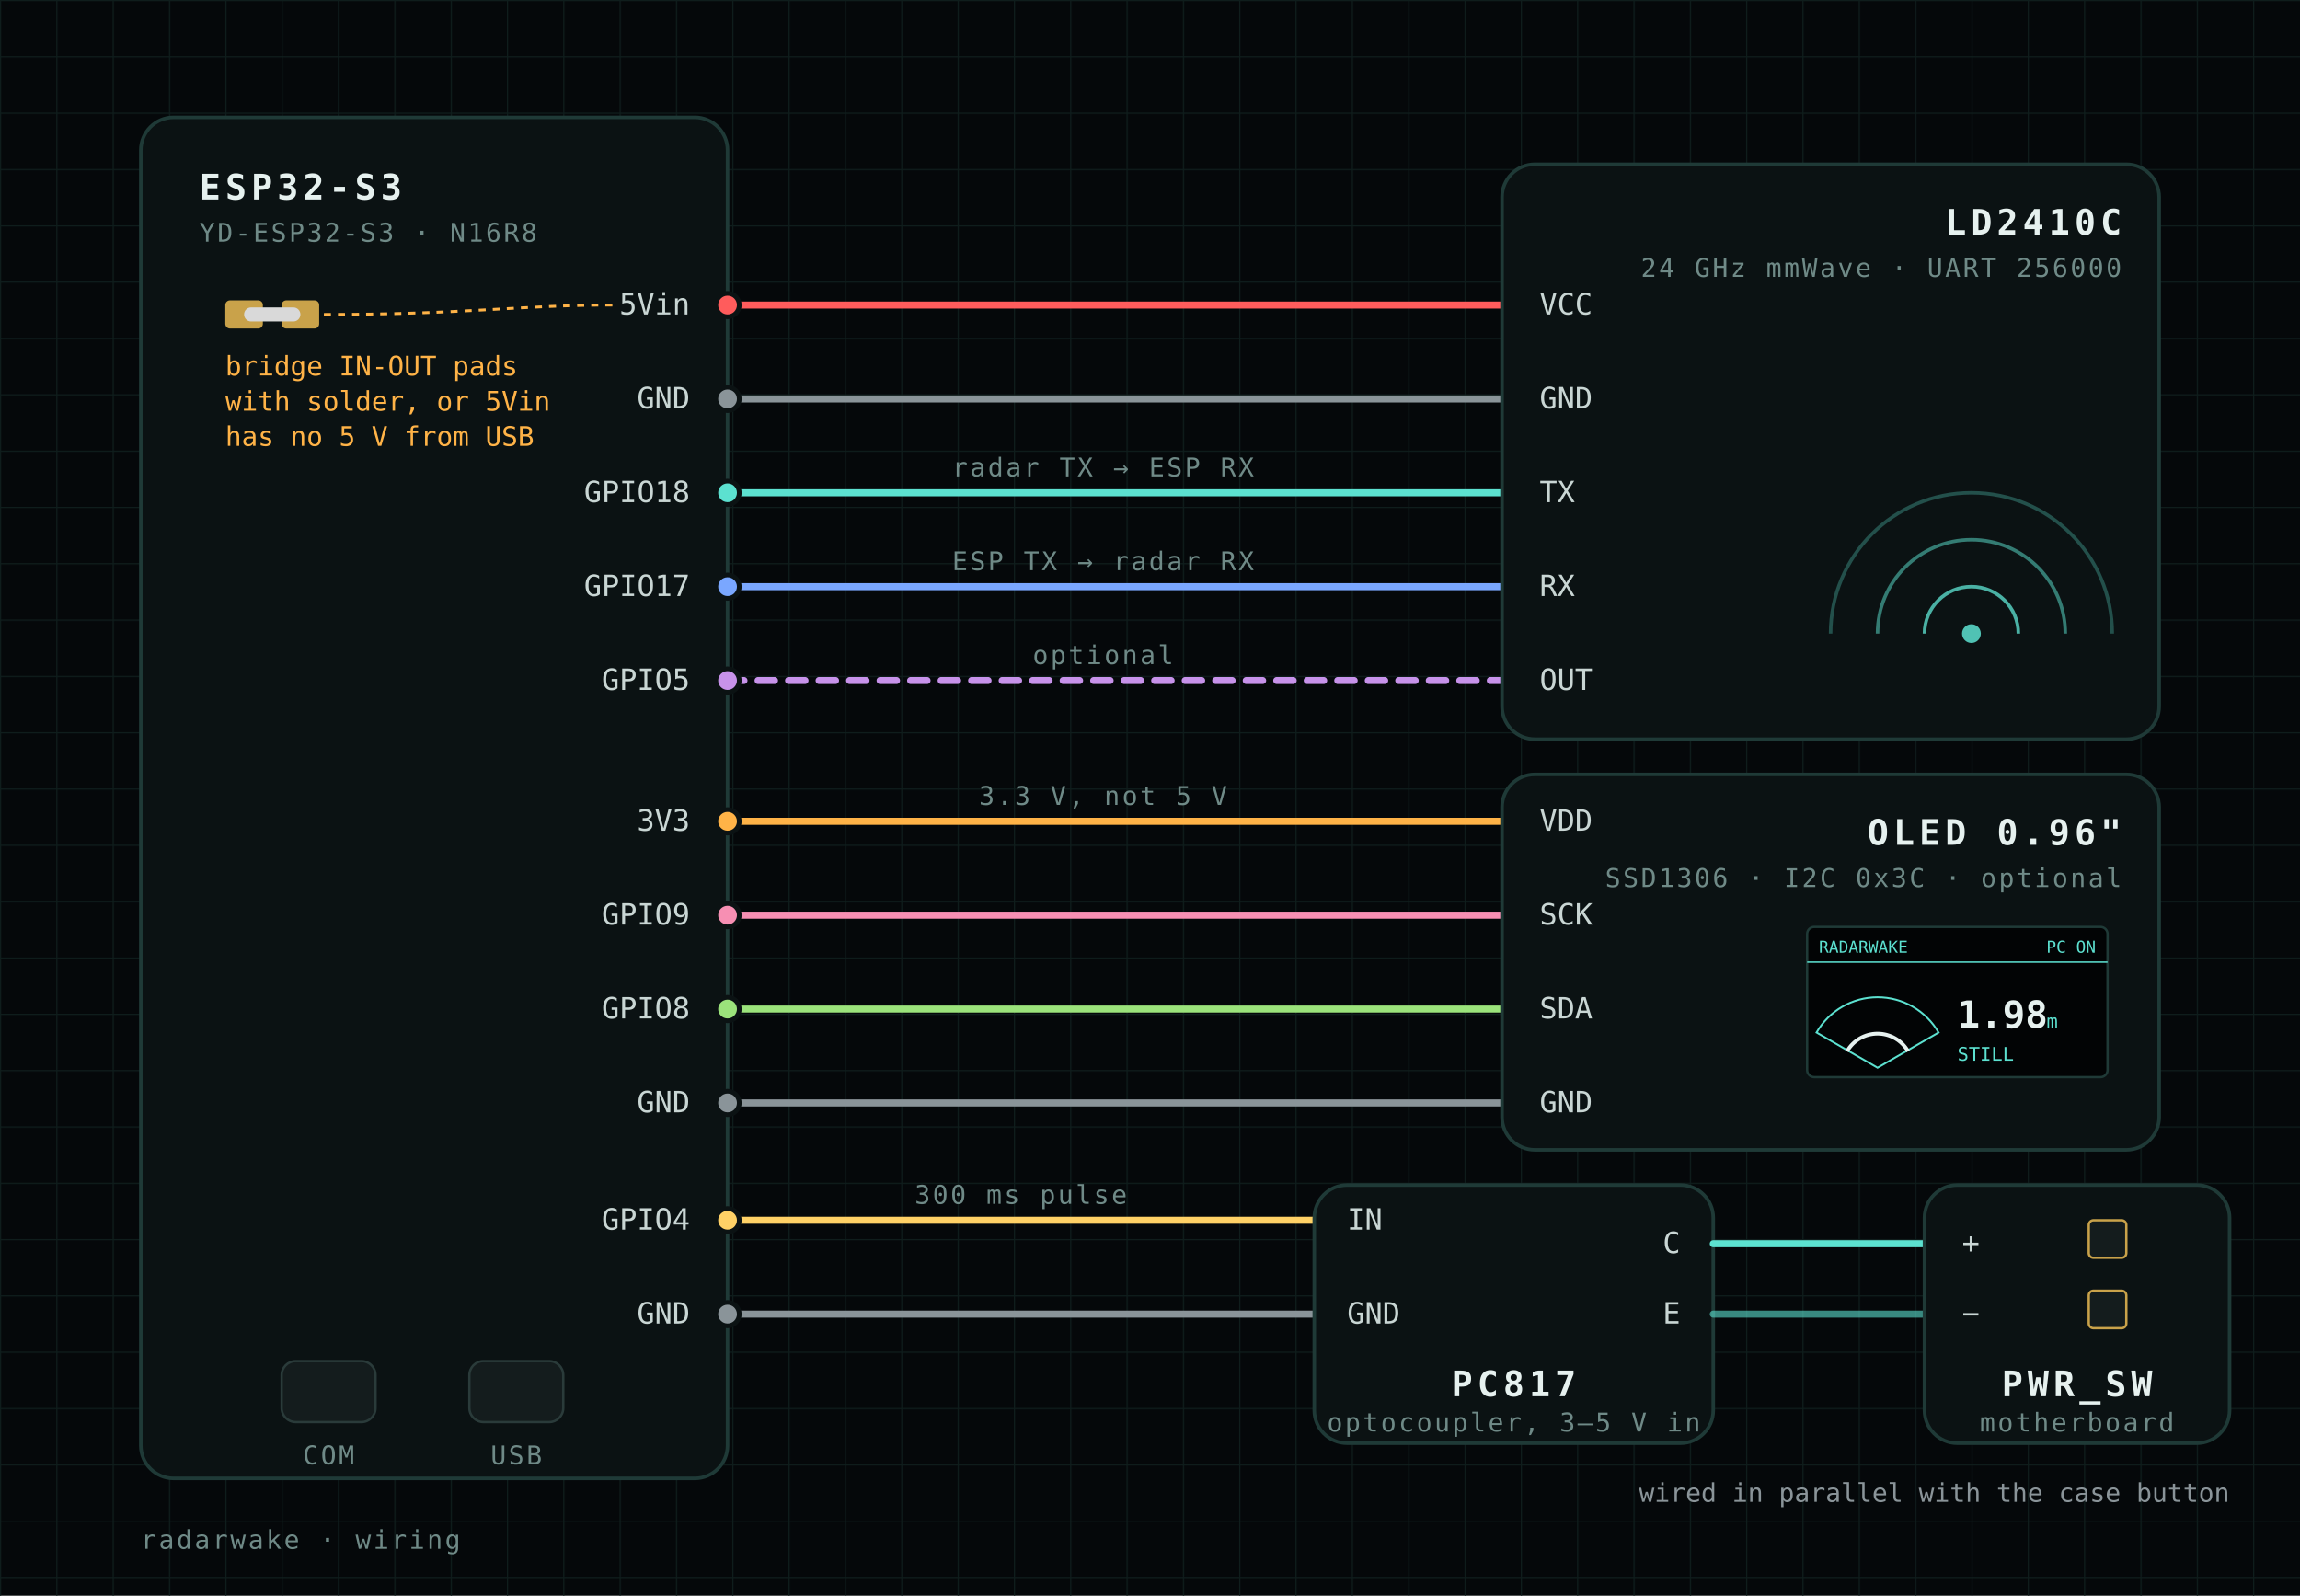
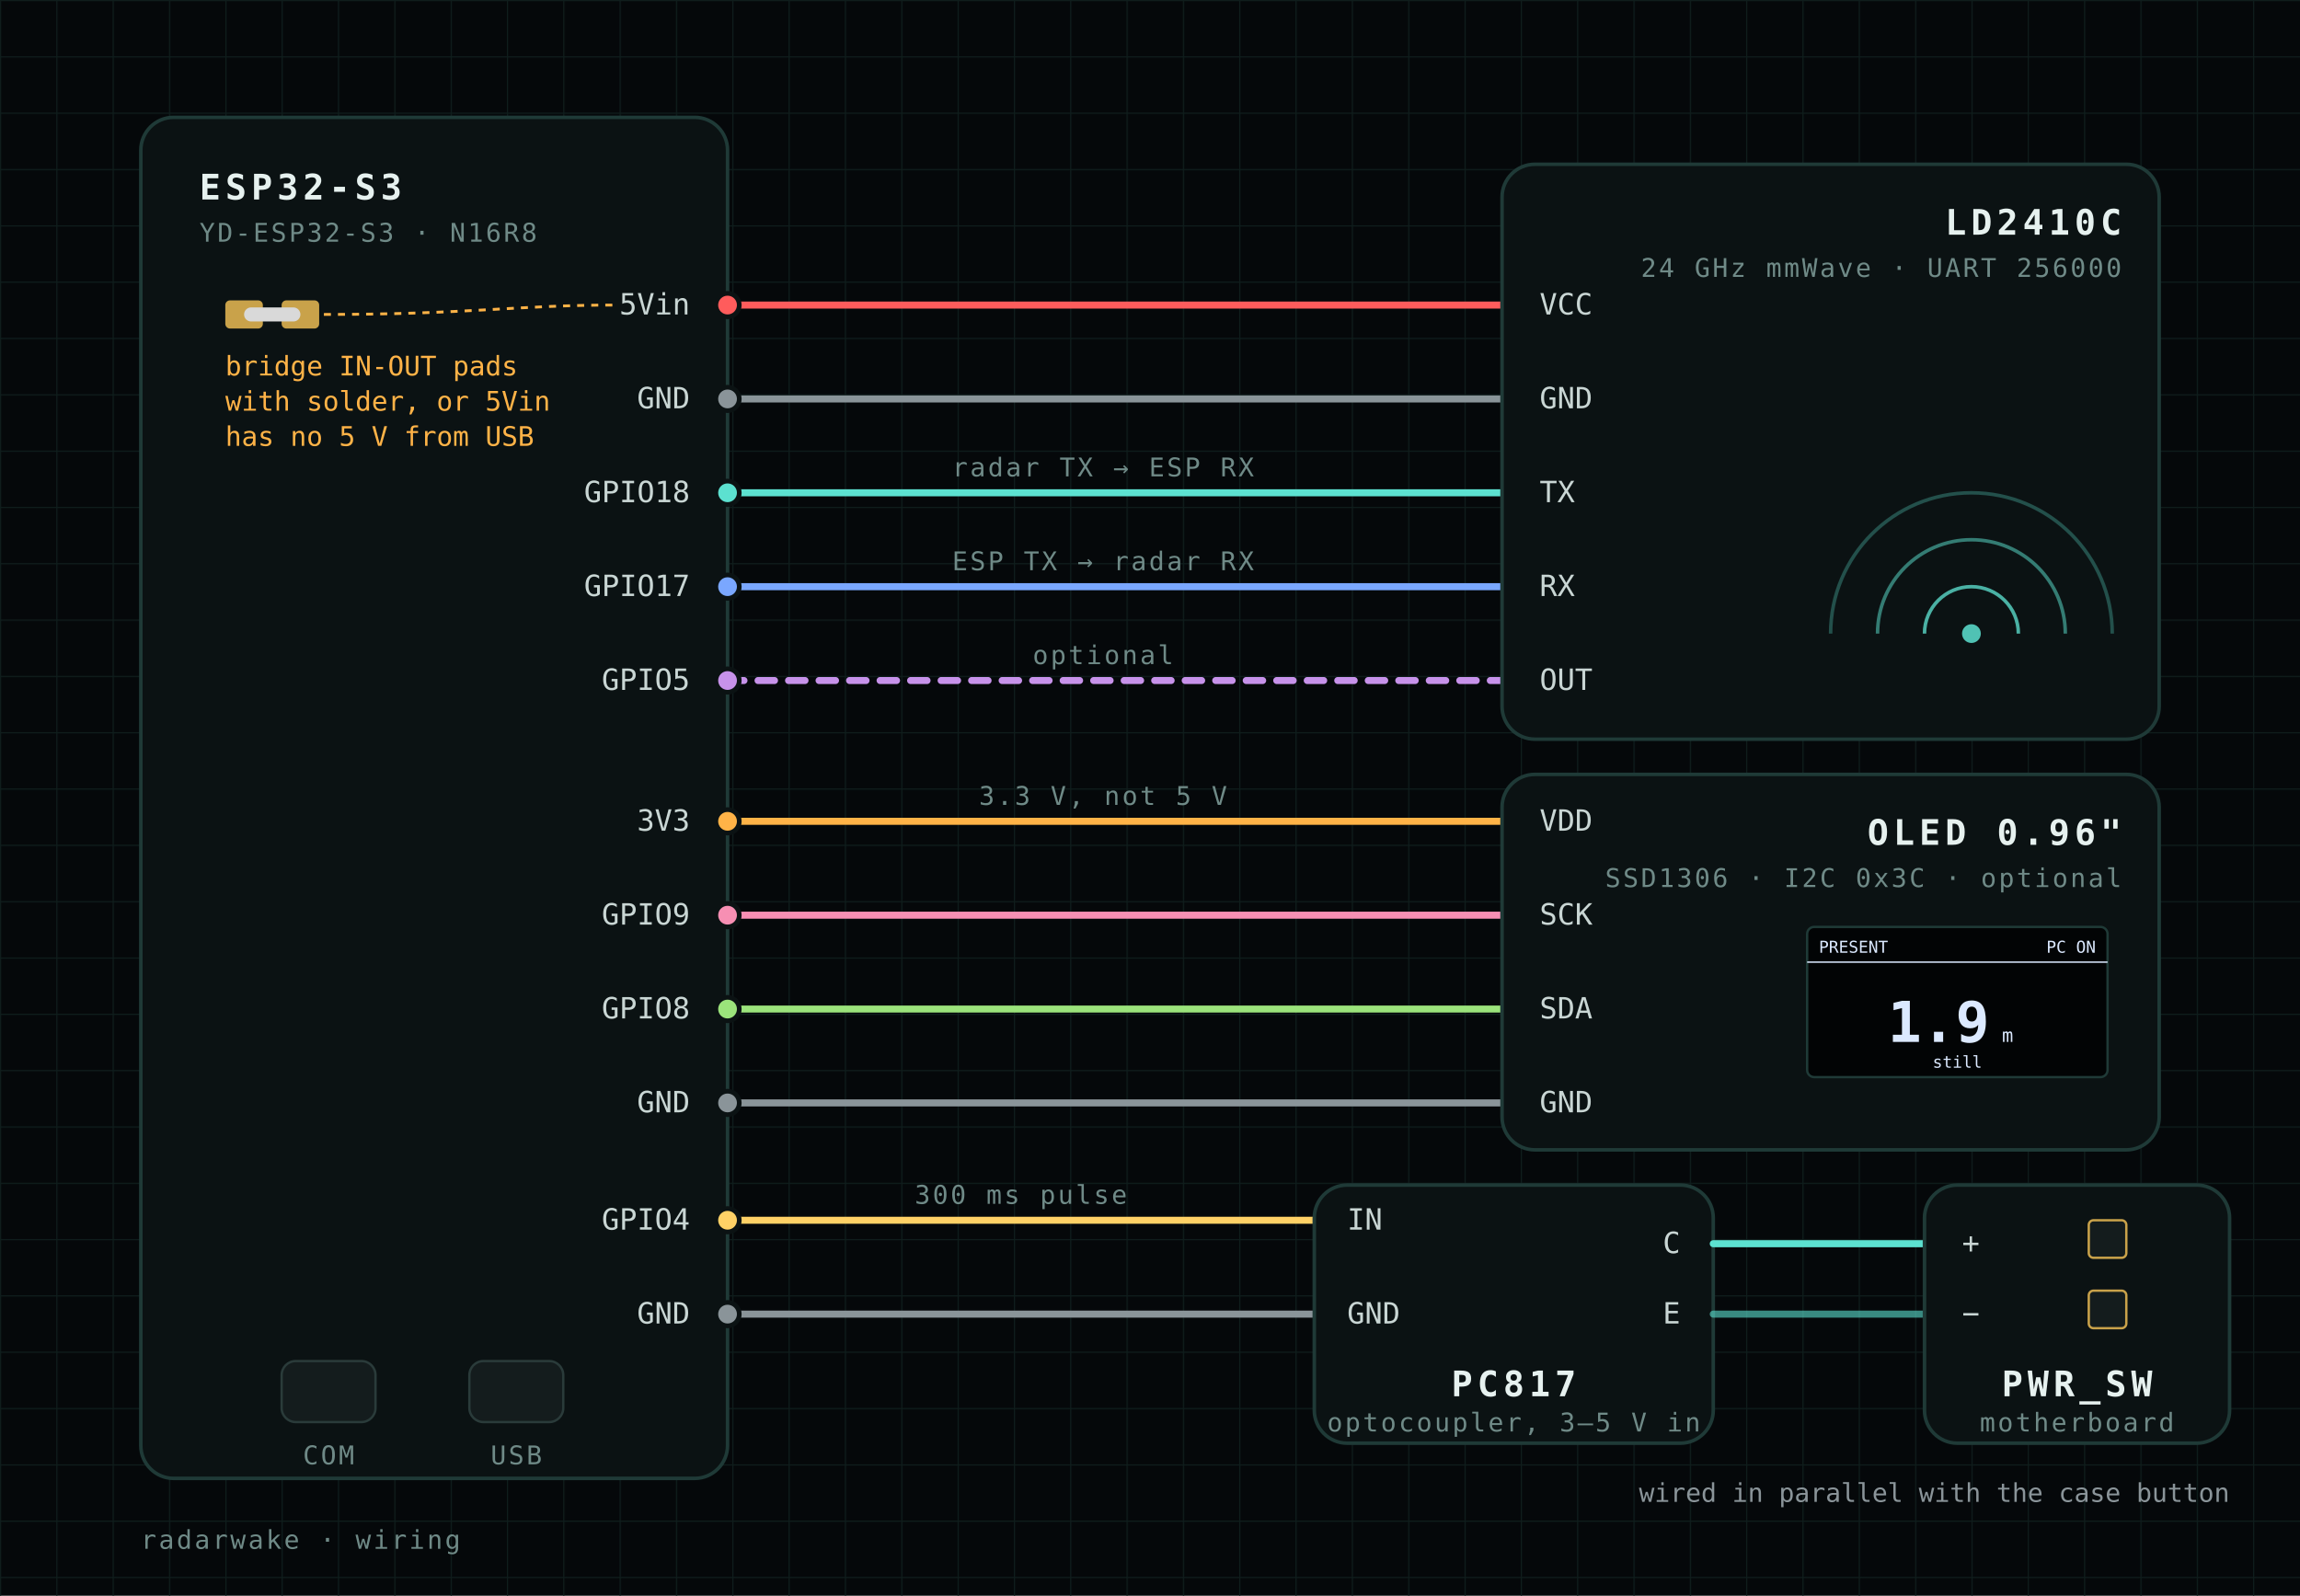
<svg xmlns="http://www.w3.org/2000/svg" viewBox="0 0 980 680" font-family="ui-monospace, SFMono-Regular, Menlo, Consolas, monospace">
  <defs>
    <pattern id="grid" width="24" height="24" patternUnits="userSpaceOnUse">
      <path d="M24 0H0V24" fill="none" stroke="#0f1d1c" stroke-width="1" />
    </pattern>
    <style>
      .box { fill: #0b1213; stroke: #1f3a37; stroke-width: 1.5; rx: 14; }
      .title { fill: #e6f1ef; font-size: 15px; font-weight: 700; letter-spacing: 2px; }
      .sub { fill: #6f8a87; font-size: 11px; letter-spacing: 1px; }
      .pin { fill: #c9d6d4; font-size: 12.5px; }
      .pinr { fill: #c9d6d4; font-size: 12.5px; text-anchor: end; }
      .dot { stroke: #0b1213; stroke-width: 2; }
      .w { fill: none; stroke-width: 3; stroke-linecap: round; stroke-linejoin: round; }
      .note { fill: #ffb347; font-size: 11.5px; }
      .gnd { fill: #8a9499; font-size: 11px; }
    </style>
  </defs>
  <rect width="980" height="680" fill="#05080a" />
  <rect width="980" height="680" fill="url(#grid)" />
  <rect class="box" x="60" y="50" width="250" height="580" />
  <text class="title" x="85" y="85">ESP32-S3</text>
  <text class="sub" x="85" y="103">YD-ESP32-S3 · N16R8</text>
  <rect x="120" y="580" width="40" height="26" rx="6" fill="#141c1d" stroke="#2a3b3a" />
  <rect x="200" y="580" width="40" height="26" rx="6" fill="#141c1d" stroke="#2a3b3a" />
  <text class="sub" x="140" y="624" text-anchor="middle">COM</text>
  <text class="sub" x="220" y="624" text-anchor="middle">USB</text>
  <rect x="96" y="128" width="16" height="12" rx="2" fill="#c9a24a" />
  <rect x="120" y="128" width="16" height="12" rx="2" fill="#c9a24a" />
  <rect x="104" y="131" width="24" height="6" rx="3" fill="#d9d9d9" />
  <text class="note" x="96" y="160">bridge IN-OUT pads</text>
  <text class="note" x="96" y="175">with solder, or 5Vin</text>
  <text class="note" x="96" y="190">has no 5 V from USB</text>
  <path d="M138 134 C 200 134, 220 130, 262 130" fill="none" stroke="#ffb347" stroke-width="1.2" stroke-dasharray="3 3" />
  <g>
    <text class="pinr" x="294" y="134">5Vin</text>
    <text class="pinr" x="294" y="174">GND</text>
    <text class="pinr" x="294" y="214">GPIO18</text>
    <text class="pinr" x="294" y="254">GPIO17</text>
    <text class="pinr" x="294" y="294">GPIO5</text>
    <text class="pinr" x="294" y="354">3V3</text>
    <text class="pinr" x="294" y="394">GPIO9</text>
    <text class="pinr" x="294" y="434">GPIO8</text>
    <text class="pinr" x="294" y="474">GND</text>
    <text class="pinr" x="294" y="524">GPIO4</text>
    <text class="pinr" x="294" y="564">GND</text>
  </g>
  <path class="w" stroke="#ff5c5c" d="M310 130H640" />
  <path class="w" stroke="#8a9499" d="M310 170H640" />
  <path class="w" stroke="#5ce1d0" d="M310 210H640" />
  <path class="w" stroke="#7aa7ff" d="M310 250H640" />
  <path class="w" stroke="#c792ea" d="M310 290H640" stroke-dasharray="7 6" />
  <text class="sub" x="470" y="203" text-anchor="middle">radar TX → ESP RX</text>
  <text class="sub" x="470" y="243" text-anchor="middle">ESP TX → radar RX</text>
  <text class="sub" x="470" y="283" text-anchor="middle">optional</text>
  <path class="w" stroke="#ffb347" d="M310 350H640" />
  <path class="w" stroke="#f78fb3" d="M310 390H640" />
  <path class="w" stroke="#9be37b" d="M310 430H640" />
  <path class="w" stroke="#8a9499" d="M310 470H640" />
  <text class="sub" x="470" y="343" text-anchor="middle">3.3 V, not 5 V</text>
  <path class="w" stroke="#ffd166" d="M310 520H560" />
  <path class="w" stroke="#8a9499" d="M310 560H560" />
  <text class="sub" x="435" y="513" text-anchor="middle">300 ms pulse</text>
  <g class="dot">
    <circle cx="310" cy="130" r="5" fill="#ff5c5c" />
    <circle cx="310" cy="170" r="5" fill="#8a9499" />
    <circle cx="310" cy="210" r="5" fill="#5ce1d0" />
    <circle cx="310" cy="250" r="5" fill="#7aa7ff" />
    <circle cx="310" cy="290" r="5" fill="#c792ea" />
    <circle cx="310" cy="350" r="5" fill="#ffb347" />
    <circle cx="310" cy="390" r="5" fill="#f78fb3" />
    <circle cx="310" cy="430" r="5" fill="#9be37b" />
    <circle cx="310" cy="470" r="5" fill="#8a9499" />
    <circle cx="310" cy="520" r="5" fill="#ffd166" />
    <circle cx="310" cy="560" r="5" fill="#8a9499" />
  </g>
  <rect class="box" x="640" y="70" width="280" height="245" />
  <text class="title" x="904" y="100" text-anchor="end">LD2410C</text>
  <text class="sub" x="904" y="118" text-anchor="end">24 GHz mmWave · UART 256000</text>
  <text class="pin" x="656" y="134">VCC</text>
  <text class="pin" x="656" y="174">GND</text>
  <text class="pin" x="656" y="214">TX</text>
  <text class="pin" x="656" y="254">RX</text>
  <text class="pin" x="656" y="294">OUT</text>
  <g opacity="0.85">
    <path d="M820 270 A20 20 0 0 1 860 270" fill="none" stroke="#5ce1d0" stroke-width="1.5" opacity="0.9" />
    <path d="M800 270 A40 40 0 0 1 880 270" fill="none" stroke="#5ce1d0" stroke-width="1.5" opacity="0.6" />
    <path d="M780 270 A60 60 0 0 1 900 270" fill="none" stroke="#5ce1d0" stroke-width="1.5" opacity="0.35" />
    <circle cx="840" cy="270" r="4" fill="#5ce1d0" />
  </g>
  <rect class="box" x="640" y="330" width="280" height="160" />
  <text class="title" x="904" y="360" text-anchor="end">OLED 0.96"</text>
  <text class="sub" x="904" y="378" text-anchor="end">SSD1306 · I2C 0x3C · optional</text>
  <text class="pin" x="656" y="354">VDD</text>
  <text class="pin" x="656" y="394">SCK</text>
  <text class="pin" x="656" y="434">SDA</text>
  <text class="pin" x="656" y="474">GND</text>
  <rect x="770" y="395" width="128" height="64" rx="3" fill="#020405" stroke="#1f3a37" />
-   <text x="775" y="406" fill="#5ce1d0" font-size="7">RADARWAKE</text>
-   <text x="893" y="406" fill="#5ce1d0" font-size="7" text-anchor="end">PC ON</text>
-   <path d="M770 410H898" stroke="#5ce1d0" stroke-width="0.6" />
-   <path d="M800 455 L774 440 A30 30 0 0 1 826 440 Z" fill="none" stroke="#5ce1d0" stroke-width="0.8" />
-   <path d="M787 448 A15 15 0 0 1 813 448" fill="none" stroke="#e6f1ef" stroke-width="1.6" />
-   <text x="834" y="438" fill="#e6f1ef" font-size="16" font-weight="700">1.98</text>
-   <text x="872" y="438" fill="#5ce1d0" font-size="8">m</text>
-   <text x="834" y="452" fill="#5ce1d0" font-size="8">STILL</text>
+   <text x="775" y="406" fill="#dbe9ff" font-size="7">PRESENT</text>
+   <text x="893" y="406" fill="#dbe9ff" font-size="7" text-anchor="end">PC ON</text>
+   <path d="M770 410H898" stroke="#dbe9ff" stroke-width="0.6" />
+   <text x="826" y="444" fill="#dbe9ff" font-size="24" font-weight="700" text-anchor="middle">1.9</text>
+   <text x="853" y="444" fill="#dbe9ff" font-size="8">m</text>
+   <text x="834" y="455" fill="#dbe9ff" font-size="7" text-anchor="middle">still</text>
  <rect class="box" x="560" y="505" width="170" height="110" />
  <text class="title" x="645" y="595" text-anchor="middle">PC817</text>
  <text class="sub" x="645" y="610" text-anchor="middle">optocoupler, 3–5 V in</text>
  <text class="pin" x="574" y="524">IN</text>
  <text class="pin" x="574" y="564">GND</text>
  <text class="pinr" x="716" y="534">C</text>
  <text class="pinr" x="716" y="564">E</text>
  <path class="w" stroke="#5ce1d0" d="M730 530H820" />
  <path class="w" stroke="#5ce1d0" d="M730 560H820" opacity="0.6" />
  <rect class="box" x="820" y="505" width="130" height="110" />
  <text class="title" x="885" y="595" text-anchor="middle">PWR_SW</text>
  <text class="sub" x="885" y="610" text-anchor="middle">motherboard</text>
  <text class="pin" x="836" y="534">+</text>
  <text class="pin" x="836" y="564">−</text>
  <rect x="890" y="520" width="16" height="16" rx="2" fill="#141c1d" stroke="#c9a24a" />
  <rect x="890" y="550" width="16" height="16" rx="2" fill="#141c1d" stroke="#c9a24a" />
  <text class="gnd" x="950" y="640" text-anchor="end">wired in parallel with the case button</text>
  <text class="sub" x="60" y="660">radarwake · wiring</text>
</svg>
